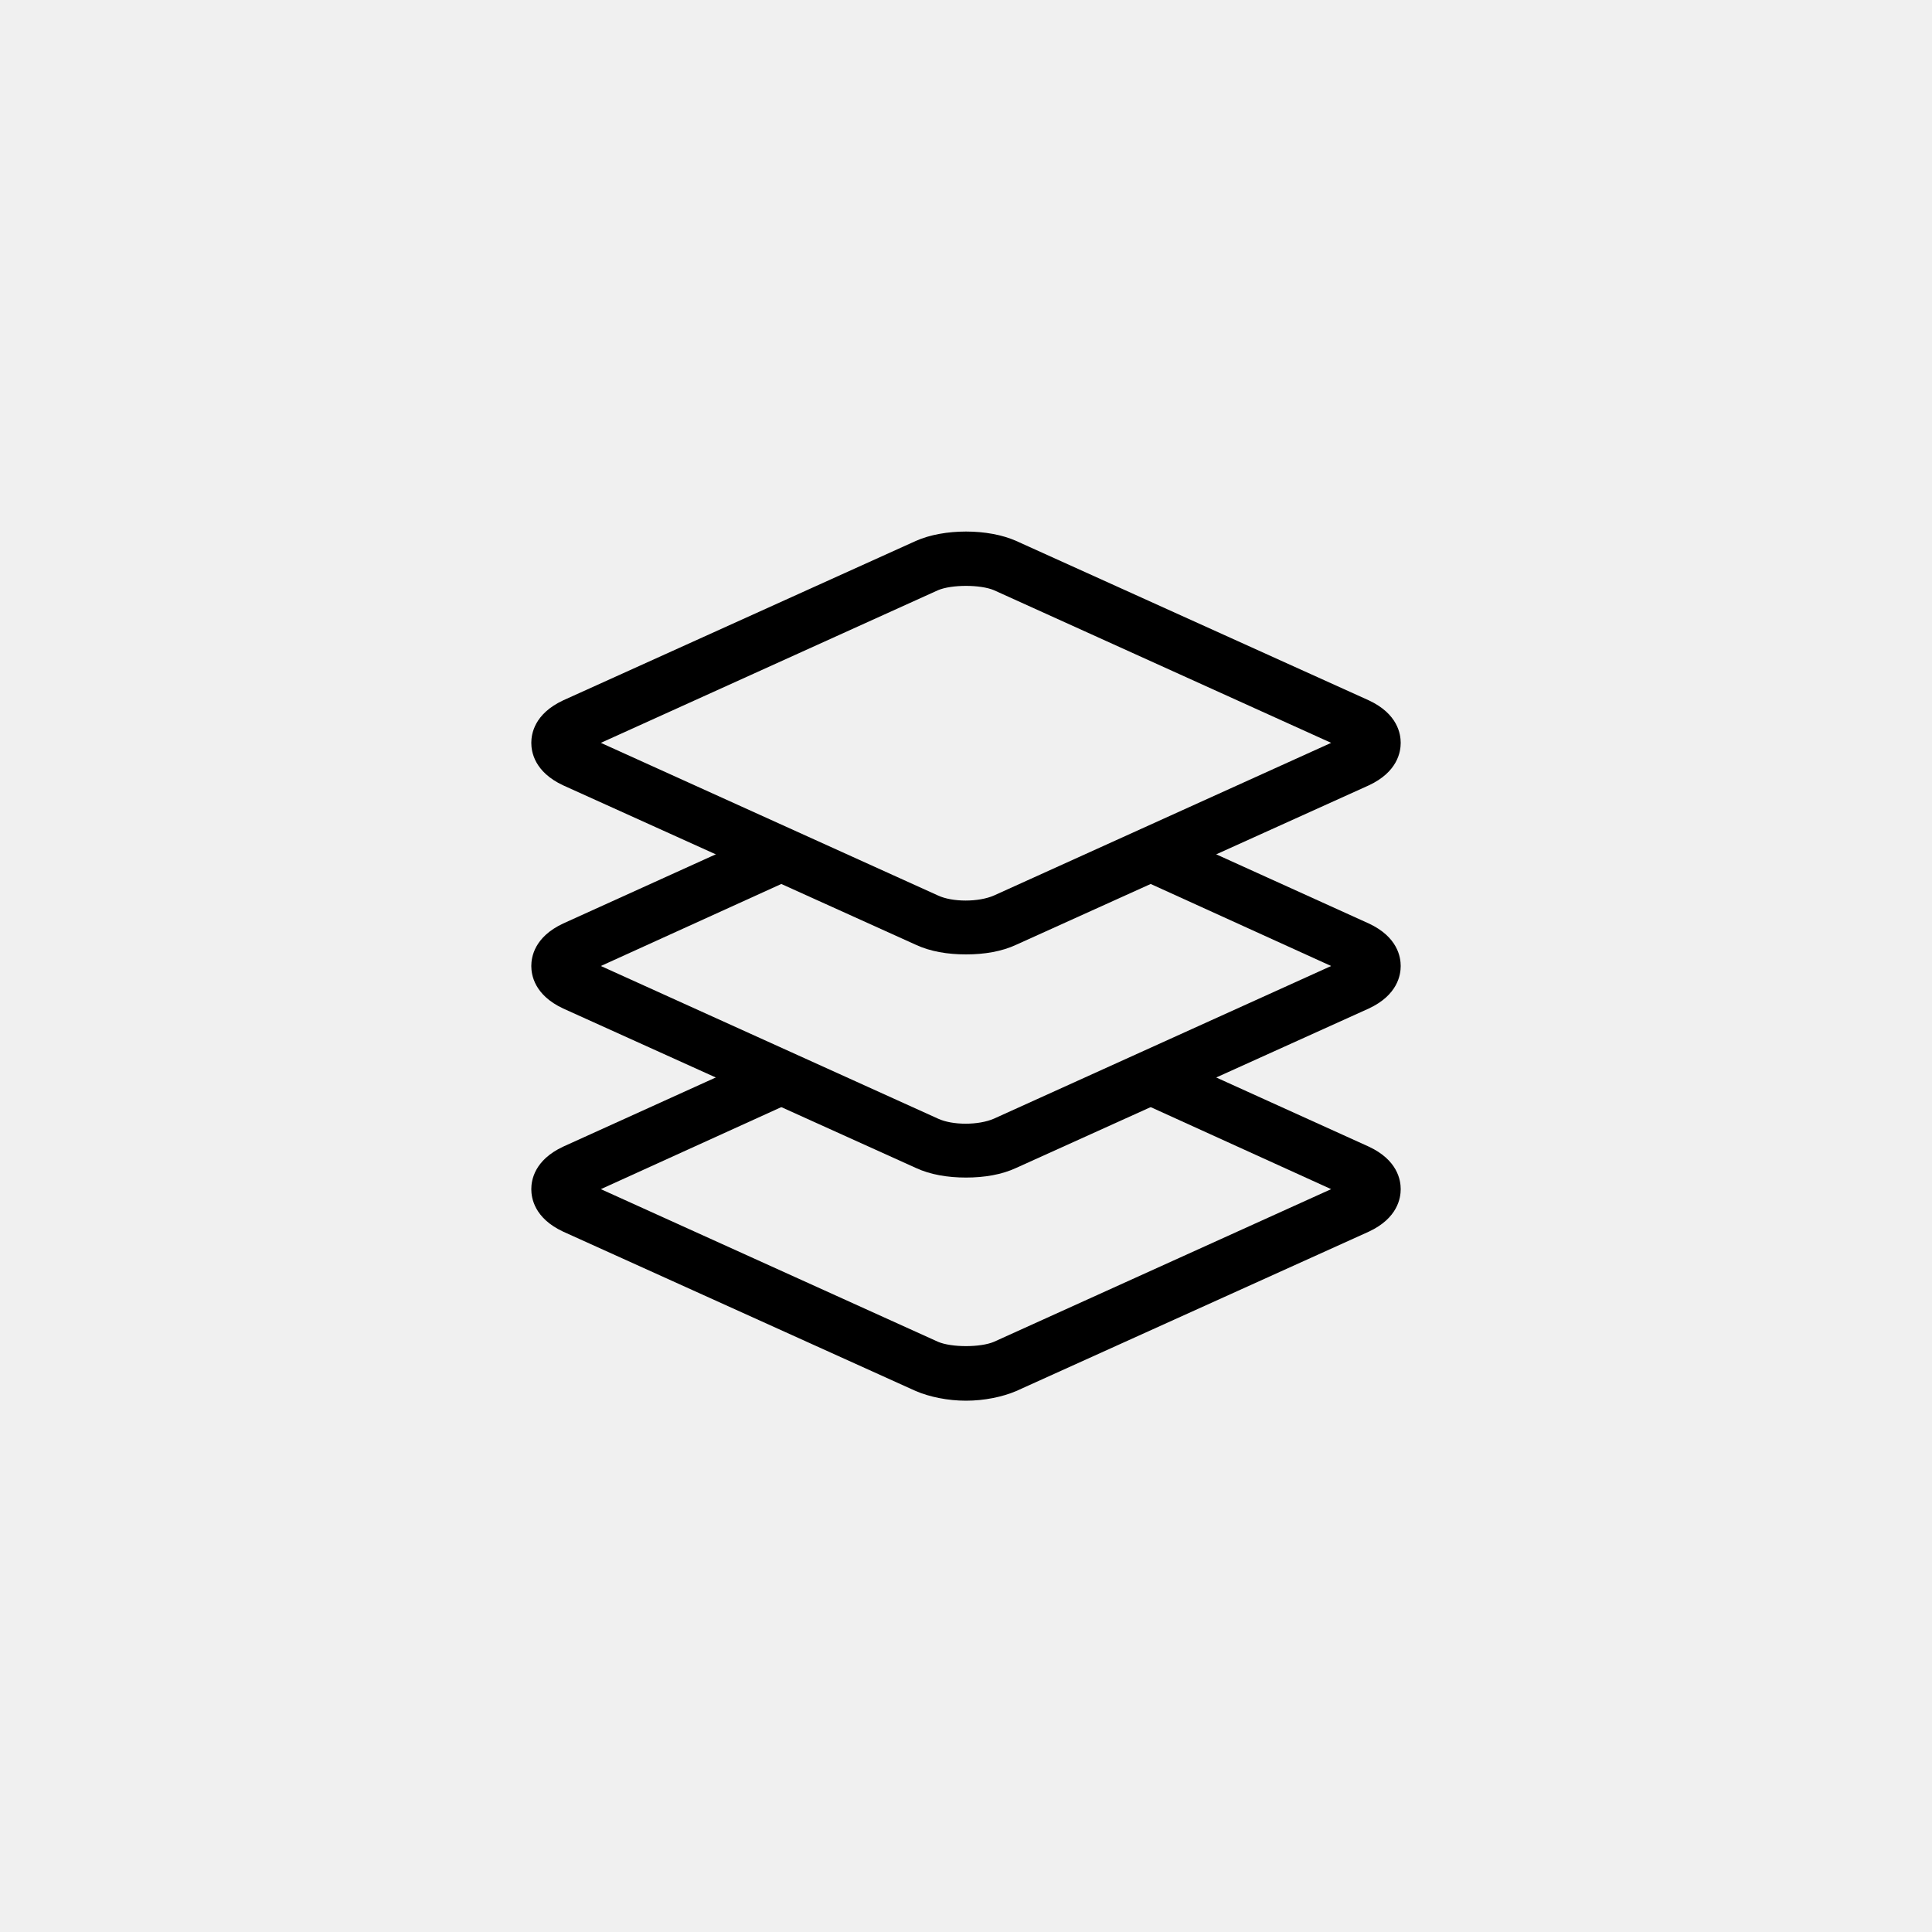
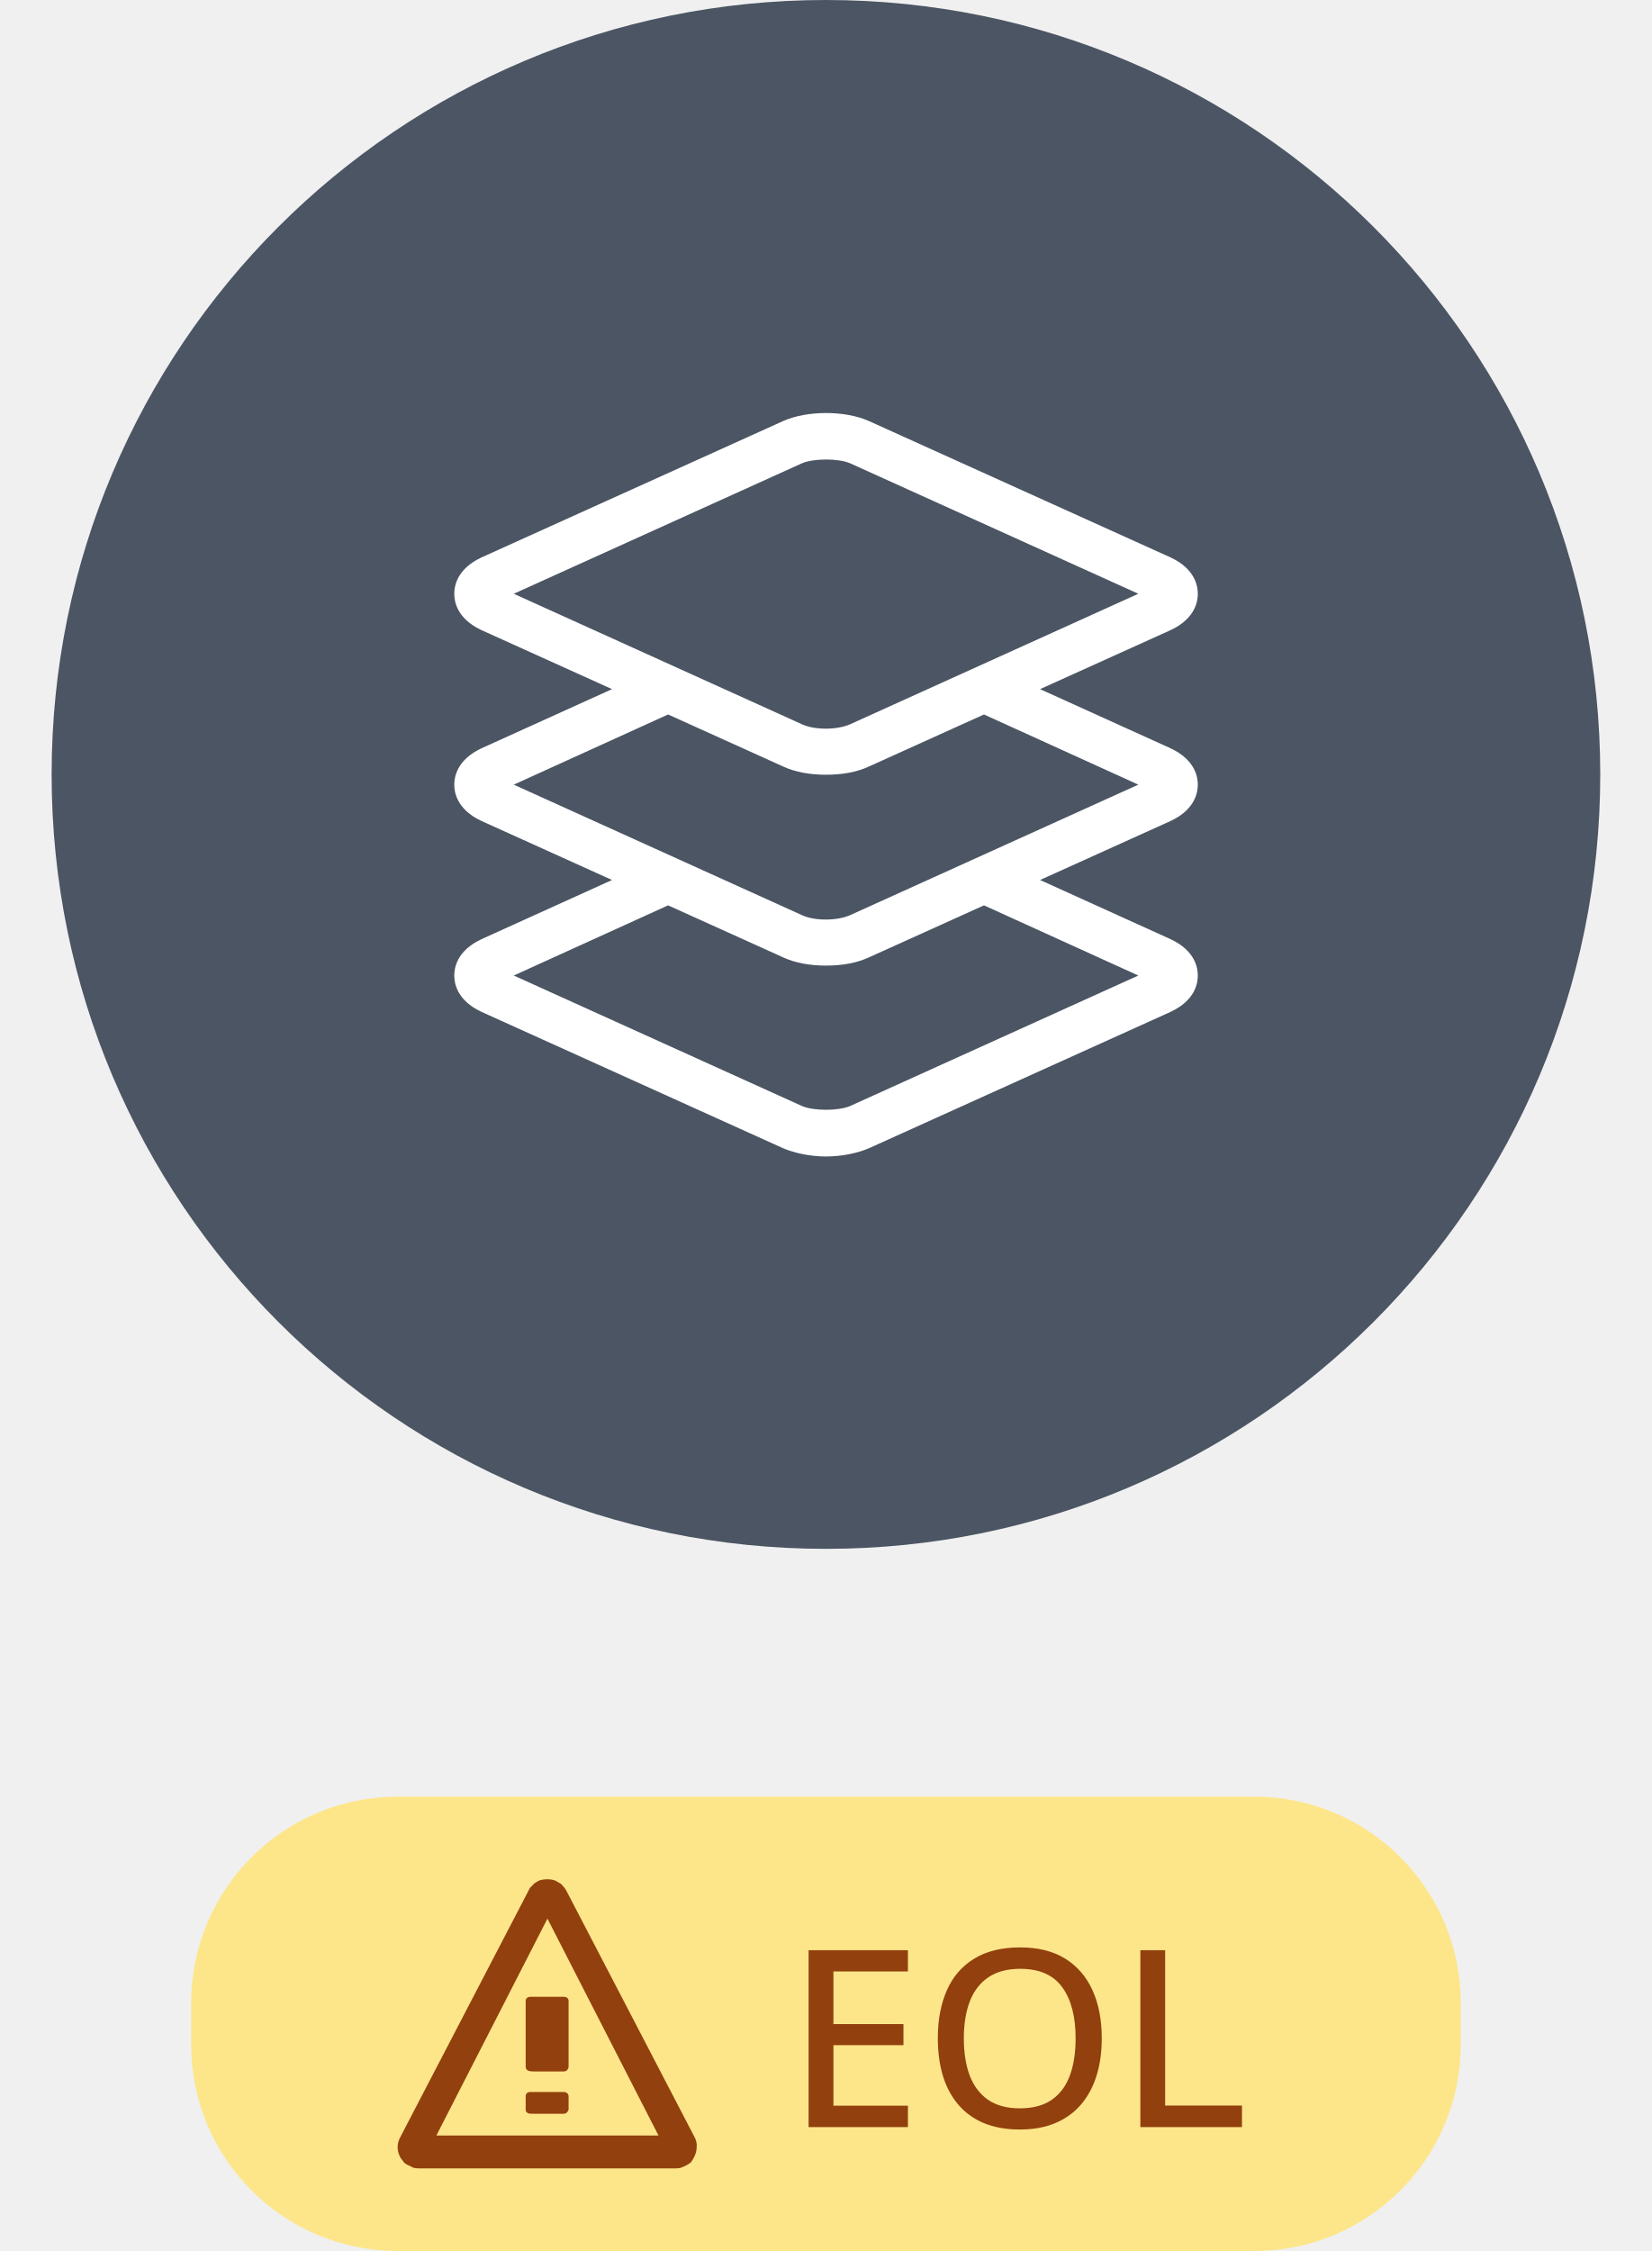
- <svg xmlns="http://www.w3.org/2000/svg" xmlns:xlink="http://www.w3.org/1999/xlink" version="1.1" id="Livello_1" x="0px" y="0px" viewBox="0 0 200 200" style="enable-background:new 0 0 200 200;" xml:space="preserve">
-   <style type="text/css">
- 	.st0{clip-path:url(#SVGID_2_);fill:#000;}
- </style>
-   <g>
-     <defs>
-       <rect id="SVGID_1_" x="55" y="55" width="90" height="90" />
-     </defs>
-     <clipPath id="SVGID_2_">
-       <use xlink:href="#SVGID_1_" style="overflow:visible;" />
-     </clipPath>
-     <path class="st0" d="M62.2,76.9l34.9,15.8c1.5,0.7,4.2,0.7,5.8,0l34.9-15.8l-34.9-15.8c-1.4-0.6-4.4-0.6-5.8,0L62.2,76.9z    M100,98.8c-1.9,0-3.7-0.3-5.2-1L58.3,81.3c-3-1.4-3.3-3.5-3.3-4.4c0-0.9,0.3-3,3.3-4.4L94.8,56c2.9-1.3,7.5-1.3,10.4,0l36.5,16.5   c3,1.4,3.3,3.5,3.3,4.4c0,0.9-0.3,3-3.3,4.4l-36.5,16.5C103.7,98.5,101.9,98.8,100,98.8" />
-     <path class="st0" d="M100,145c-1.9,0-3.8-0.4-5.2-1l-36.5-16.5c-3-1.4-3.3-3.5-3.3-4.4c0-0.9,0.3-3,3.3-4.4l21.4-9.7   c1.4-0.6,3.1,0,3.7,1.4c0.6,1.4,0,3.1-1.4,3.7l-19.8,9l34.9,15.8c1.4,0.6,4.4,0.6,5.8,0l34.9-15.8l-19.8-9c-1.4-0.6-2-2.3-1.4-3.7   c0.6-1.4,2.3-2,3.7-1.4l21.4,9.7c3,1.4,3.3,3.5,3.3,4.4c0,0.9-0.3,3-3.3,4.4L105.2,144C103.8,144.6,101.9,145,100,145" />
-     <path class="st0" d="M100,121.9c-1.9,0-3.7-0.3-5.2-1l-36.5-16.5c-3-1.4-3.3-3.5-3.3-4.4c0-0.9,0.3-3,3.3-4.4l21.4-9.7   c1.4-0.6,3.1,0,3.7,1.4c0.6,1.4,0,3.1-1.4,3.7l-19.8,9l34.9,15.8c1.5,0.7,4.2,0.7,5.8,0l34.9-15.8l-19.8-9c-1.4-0.6-2-2.3-1.4-3.7   c0.6-1.4,2.3-2,3.7-1.4l21.4,9.7c3,1.4,3.3,3.5,3.3,4.4c0,0.9-0.3,3-3.3,4.4l-36.5,16.5C103.7,121.6,101.9,121.9,100,121.9" />
-   </g>
+ <svg xmlns="http://www.w3.org/2000/svg" width="80" height="109" viewBox="0 0 80 109" fill="none">
+   <rect x="2.5" width="75" height="75" rx="37.5" fill="#4B5563" />
+   <path fill-rule="evenodd" clip-rule="evenodd" d="M50.37 33.37L56.69 30.513C57.89 29.953 58.01 29.113 58.01 28.752C58.01 28.392 57.89 27.552 56.69 26.992L42.086 20.39C40.925 19.87 39.085 19.87 37.924 20.39L23.32 26.992C22.12 27.552 22 28.392 22 28.752C22 29.113 22.12 29.953 23.32 30.513L29.64 33.37L23.32 36.234C22.12 36.795 22 37.635 22 37.995C22 38.355 22.12 39.195 23.32 39.755L29.64 42.612L23.32 45.477C22.12 46.037 22 46.877 22 47.238C22 47.598 22.12 48.438 23.32 48.998L37.924 55.6C38.485 55.84 39.245 56 40.005 56C40.765 56 41.525 55.84 42.086 55.6L56.69 48.998C57.89 48.438 58.01 47.598 58.01 47.238C58.01 46.877 57.89 46.037 56.69 45.477L50.37 42.612L56.69 39.755C57.89 39.195 58.01 38.355 58.01 37.995C58.01 37.635 57.89 36.795 56.69 36.234L50.37 33.37ZM24.881 28.752L38.845 35.074C39.445 35.354 40.525 35.354 41.165 35.074L55.129 28.752L41.165 22.431C40.605 22.191 39.405 22.191 38.845 22.431L24.881 28.752ZM40.005 37.515C39.245 37.515 38.525 37.395 37.924 37.115L32.356 34.597L24.881 37.995L38.845 44.317C39.445 44.597 40.525 44.597 41.165 44.317L55.129 37.995L47.654 34.597L42.086 37.115C41.486 37.395 40.765 37.515 40.005 37.515ZM47.654 43.84L42.086 46.357C41.486 46.637 40.765 46.757 40.005 46.757C39.245 46.757 38.525 46.637 37.924 46.357L32.356 43.84L24.881 47.238L38.845 53.559C39.405 53.799 40.605 53.799 41.165 53.559L55.129 47.238L47.654 43.84Z" fill="white" />
+   <rect x="9.256" y="87" width="61.489" height="22" rx="10" fill="#FDE68A" />
+   <path fill-rule="evenodd" clip-rule="evenodd" d="M26.512 91C26.607 91 26.692 91.01 26.768 91.028C26.863 91.047 26.948 91.085 27.024 91.142C27.119 91.18 27.195 91.237 27.252 91.313C27.309 91.37 27.366 91.446 27.422 91.541L33.626 103.463C33.721 103.634 33.759 103.805 33.74 103.976C33.74 104.146 33.692 104.317 33.597 104.488C33.559 104.564 33.512 104.64 33.455 104.715C33.379 104.772 33.303 104.82 33.227 104.858C33.151 104.896 33.066 104.934 32.971 104.972C32.895 104.991 32.81 105 32.715 105H20.309C20.214 105 20.119 104.991 20.024 104.972C19.948 104.934 19.872 104.896 19.797 104.858C19.702 104.82 19.626 104.772 19.569 104.715C19.512 104.64 19.455 104.564 19.398 104.488C19.303 104.317 19.256 104.146 19.256 103.976C19.256 103.805 19.303 103.634 19.398 103.463L25.601 91.541C25.639 91.446 25.696 91.37 25.772 91.313C25.829 91.237 25.895 91.18 25.971 91.142C26.047 91.085 26.133 91.047 26.227 91.028C26.322 91.01 26.417 91 26.512 91ZM21.134 103.407H31.89L26.512 92.906L21.134 103.407ZM27.508 102.211C27.479 102.297 27.394 102.354 27.309 102.354C27.1 102.354 26.901 102.354 26.711 102.354C26.408 102.354 26.104 102.354 25.801 102.354C25.658 102.354 25.459 102.354 25.459 102.154V101.5C25.459 101.386 25.544 101.301 25.658 101.301H27.309C27.422 101.301 27.536 101.386 27.536 101.5V102.154C27.536 102.173 27.527 102.192 27.508 102.211ZM27.508 100.163C27.479 100.248 27.422 100.305 27.309 100.305C27.119 100.305 26.92 100.305 26.711 100.305C26.408 100.305 26.114 100.305 25.829 100.305C25.658 100.305 25.459 100.276 25.459 100.077V96.89C25.459 96.776 25.544 96.691 25.687 96.691H27.309C27.451 96.691 27.536 96.776 27.536 96.89V100.077C27.536 100.115 27.527 100.144 27.508 100.163Z" fill="#92400E" />
+   <path d="M43.971 103H39.16V94.434H43.971V95.465H40.362V98.014H43.754V99.033H40.362V101.963H43.971V103ZM53.358 98.705C53.358 99.365 53.274 99.967 53.106 100.51C52.938 101.049 52.688 101.514 52.356 101.904C52.028 102.291 51.615 102.59 51.119 102.801C50.627 103.012 50.051 103.117 49.391 103.117C48.719 103.117 48.133 103.012 47.633 102.801C47.137 102.59 46.725 102.289 46.397 101.898C46.069 101.508 45.822 101.041 45.658 100.498C45.498 99.955 45.418 99.353 45.418 98.693C45.418 97.814 45.563 97.045 45.852 96.385C46.141 95.725 46.58 95.213 47.17 94.85C47.764 94.482 48.51 94.299 49.408 94.299C50.276 94.299 51.002 94.481 51.588 94.844C52.174 95.207 52.615 95.719 52.912 96.379C53.209 97.035 53.358 97.811 53.358 98.705ZM46.678 98.705C46.678 99.4 46.774 100.002 46.965 100.51C47.16 101.014 47.457 101.404 47.856 101.682C48.258 101.955 48.77 102.092 49.391 102.092C50.02 102.092 50.533 101.955 50.932 101.682C51.33 101.404 51.623 101.014 51.811 100.51C51.998 100.002 52.092 99.4 52.092 98.705C52.092 97.65 51.877 96.826 51.447 96.232C51.018 95.635 50.338 95.336 49.408 95.336C48.783 95.336 48.27 95.473 47.867 95.746C47.465 96.016 47.166 96.402 46.971 96.906C46.776 97.406 46.678 98.006 46.678 98.705ZM55.227 103V94.434H56.428V101.957H60.149V103H55.227Z" fill="#92400E" />
</svg>
